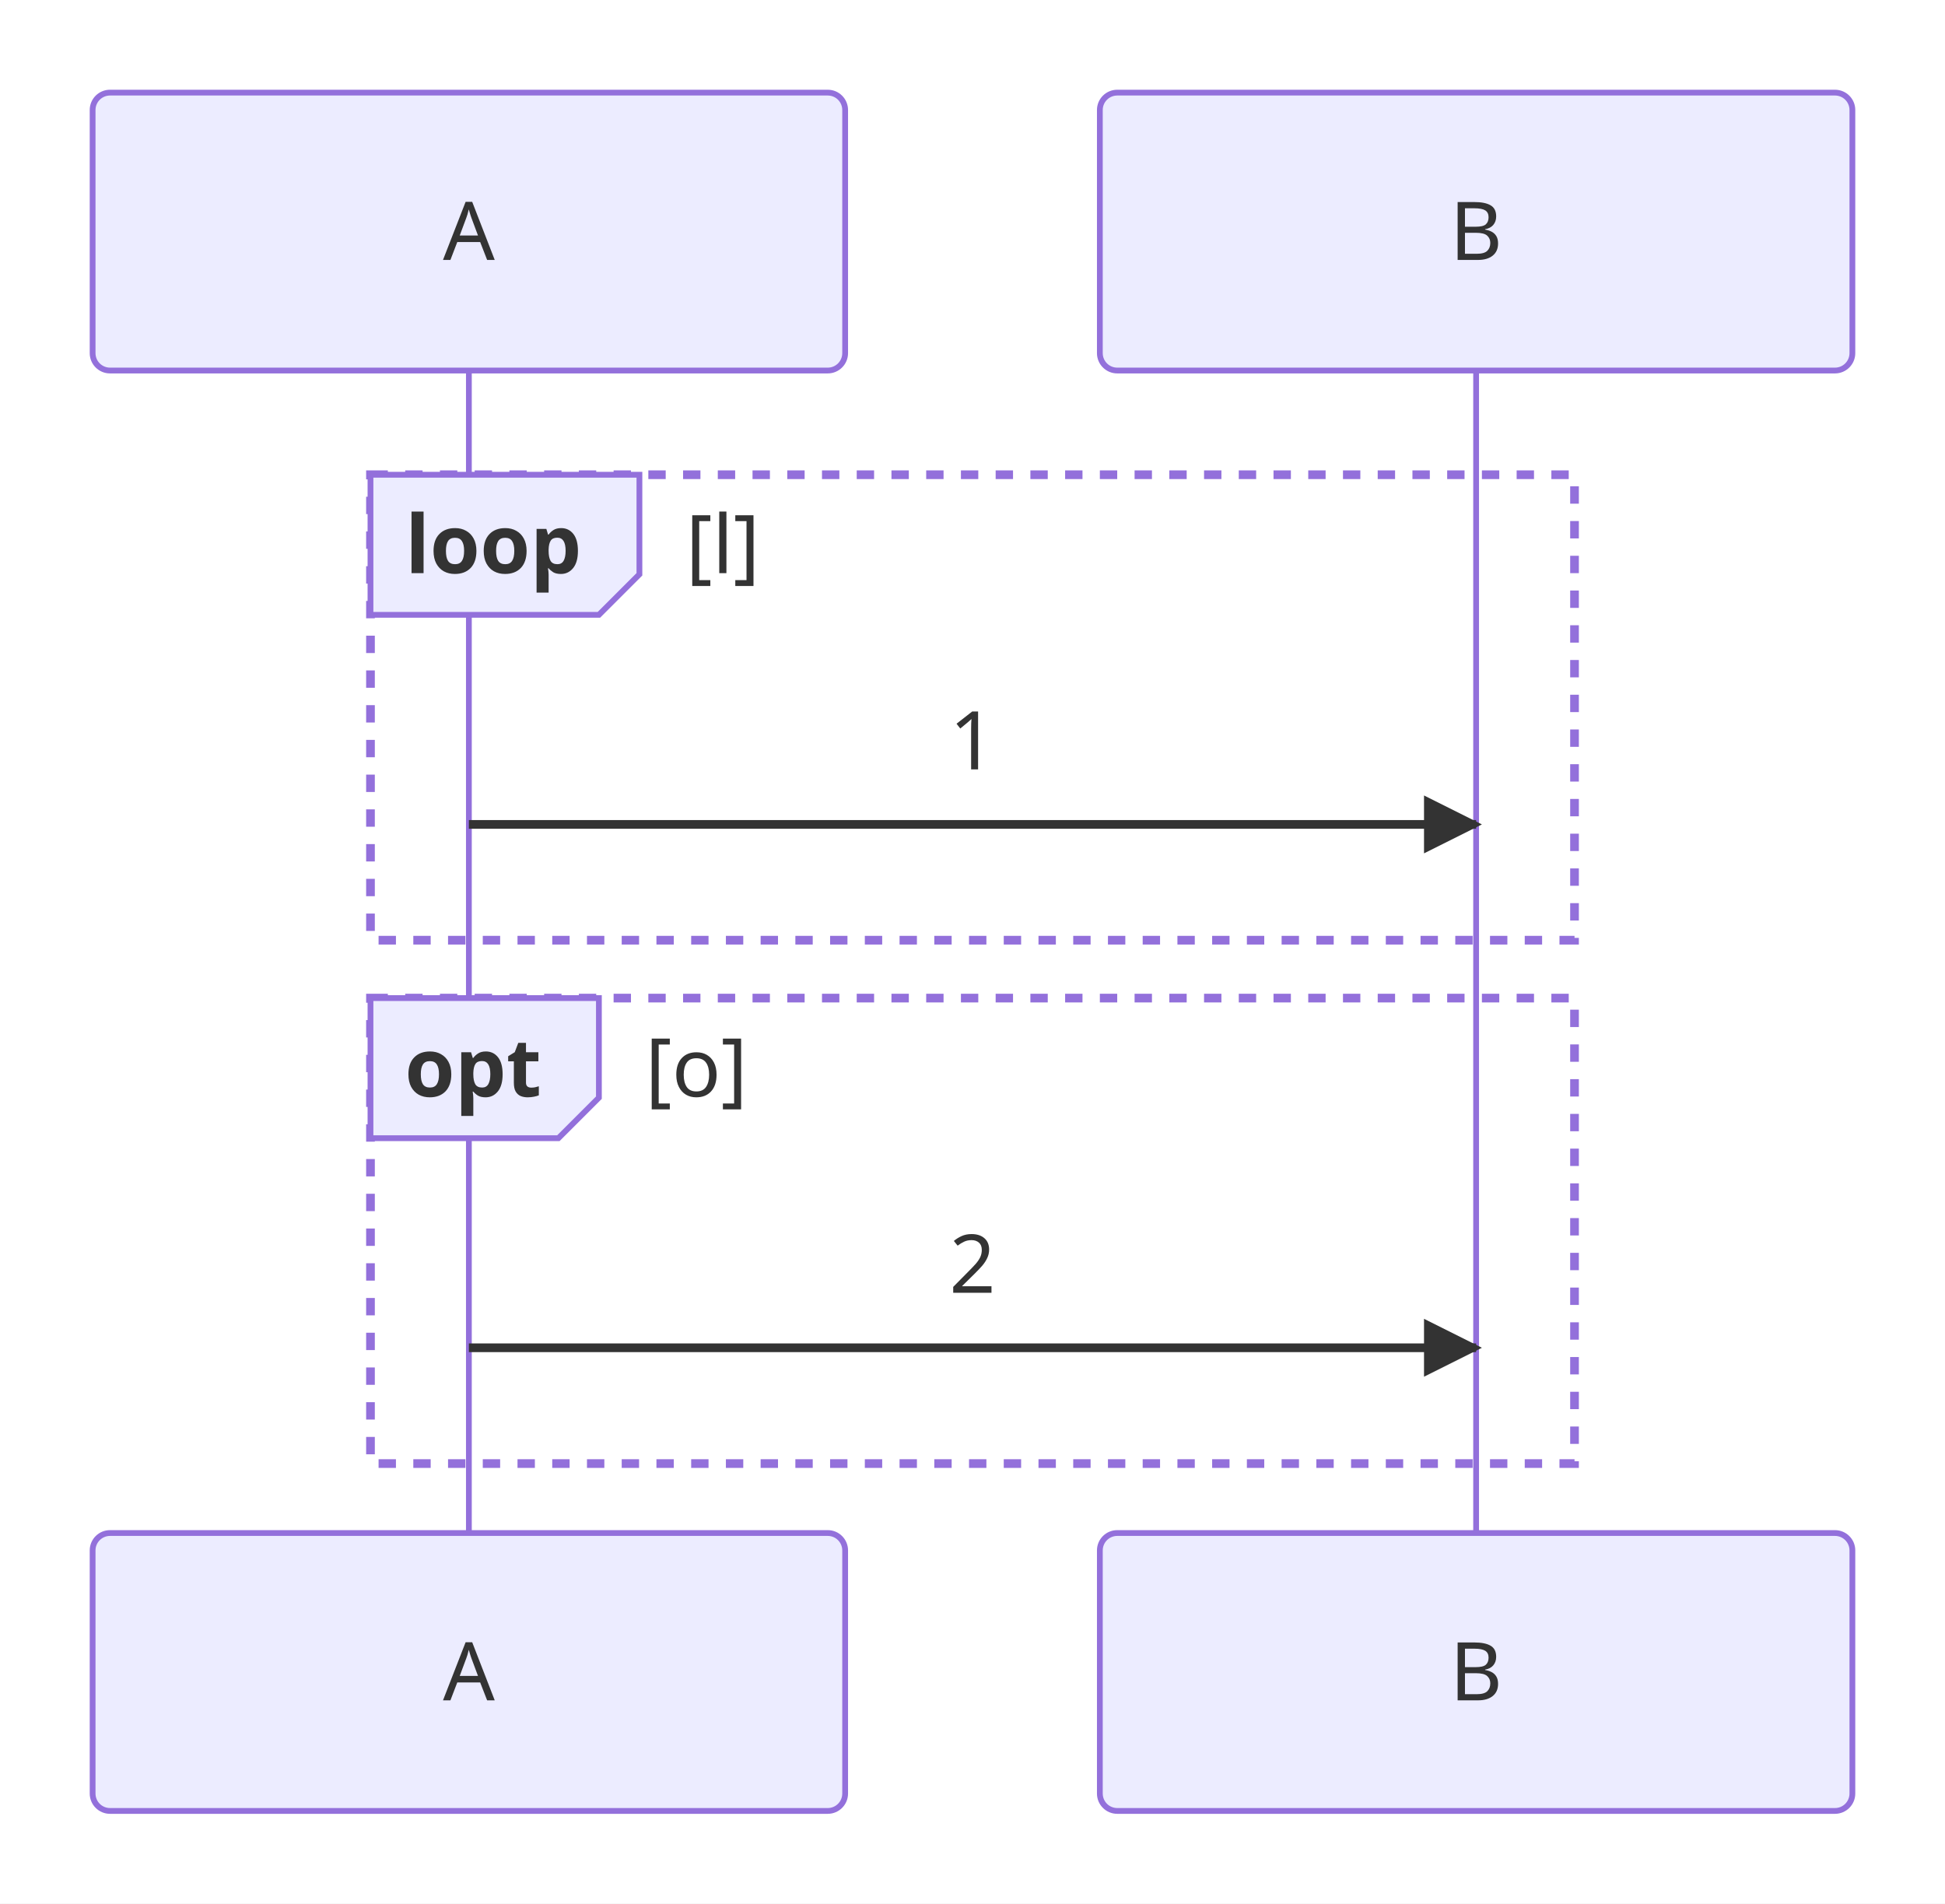
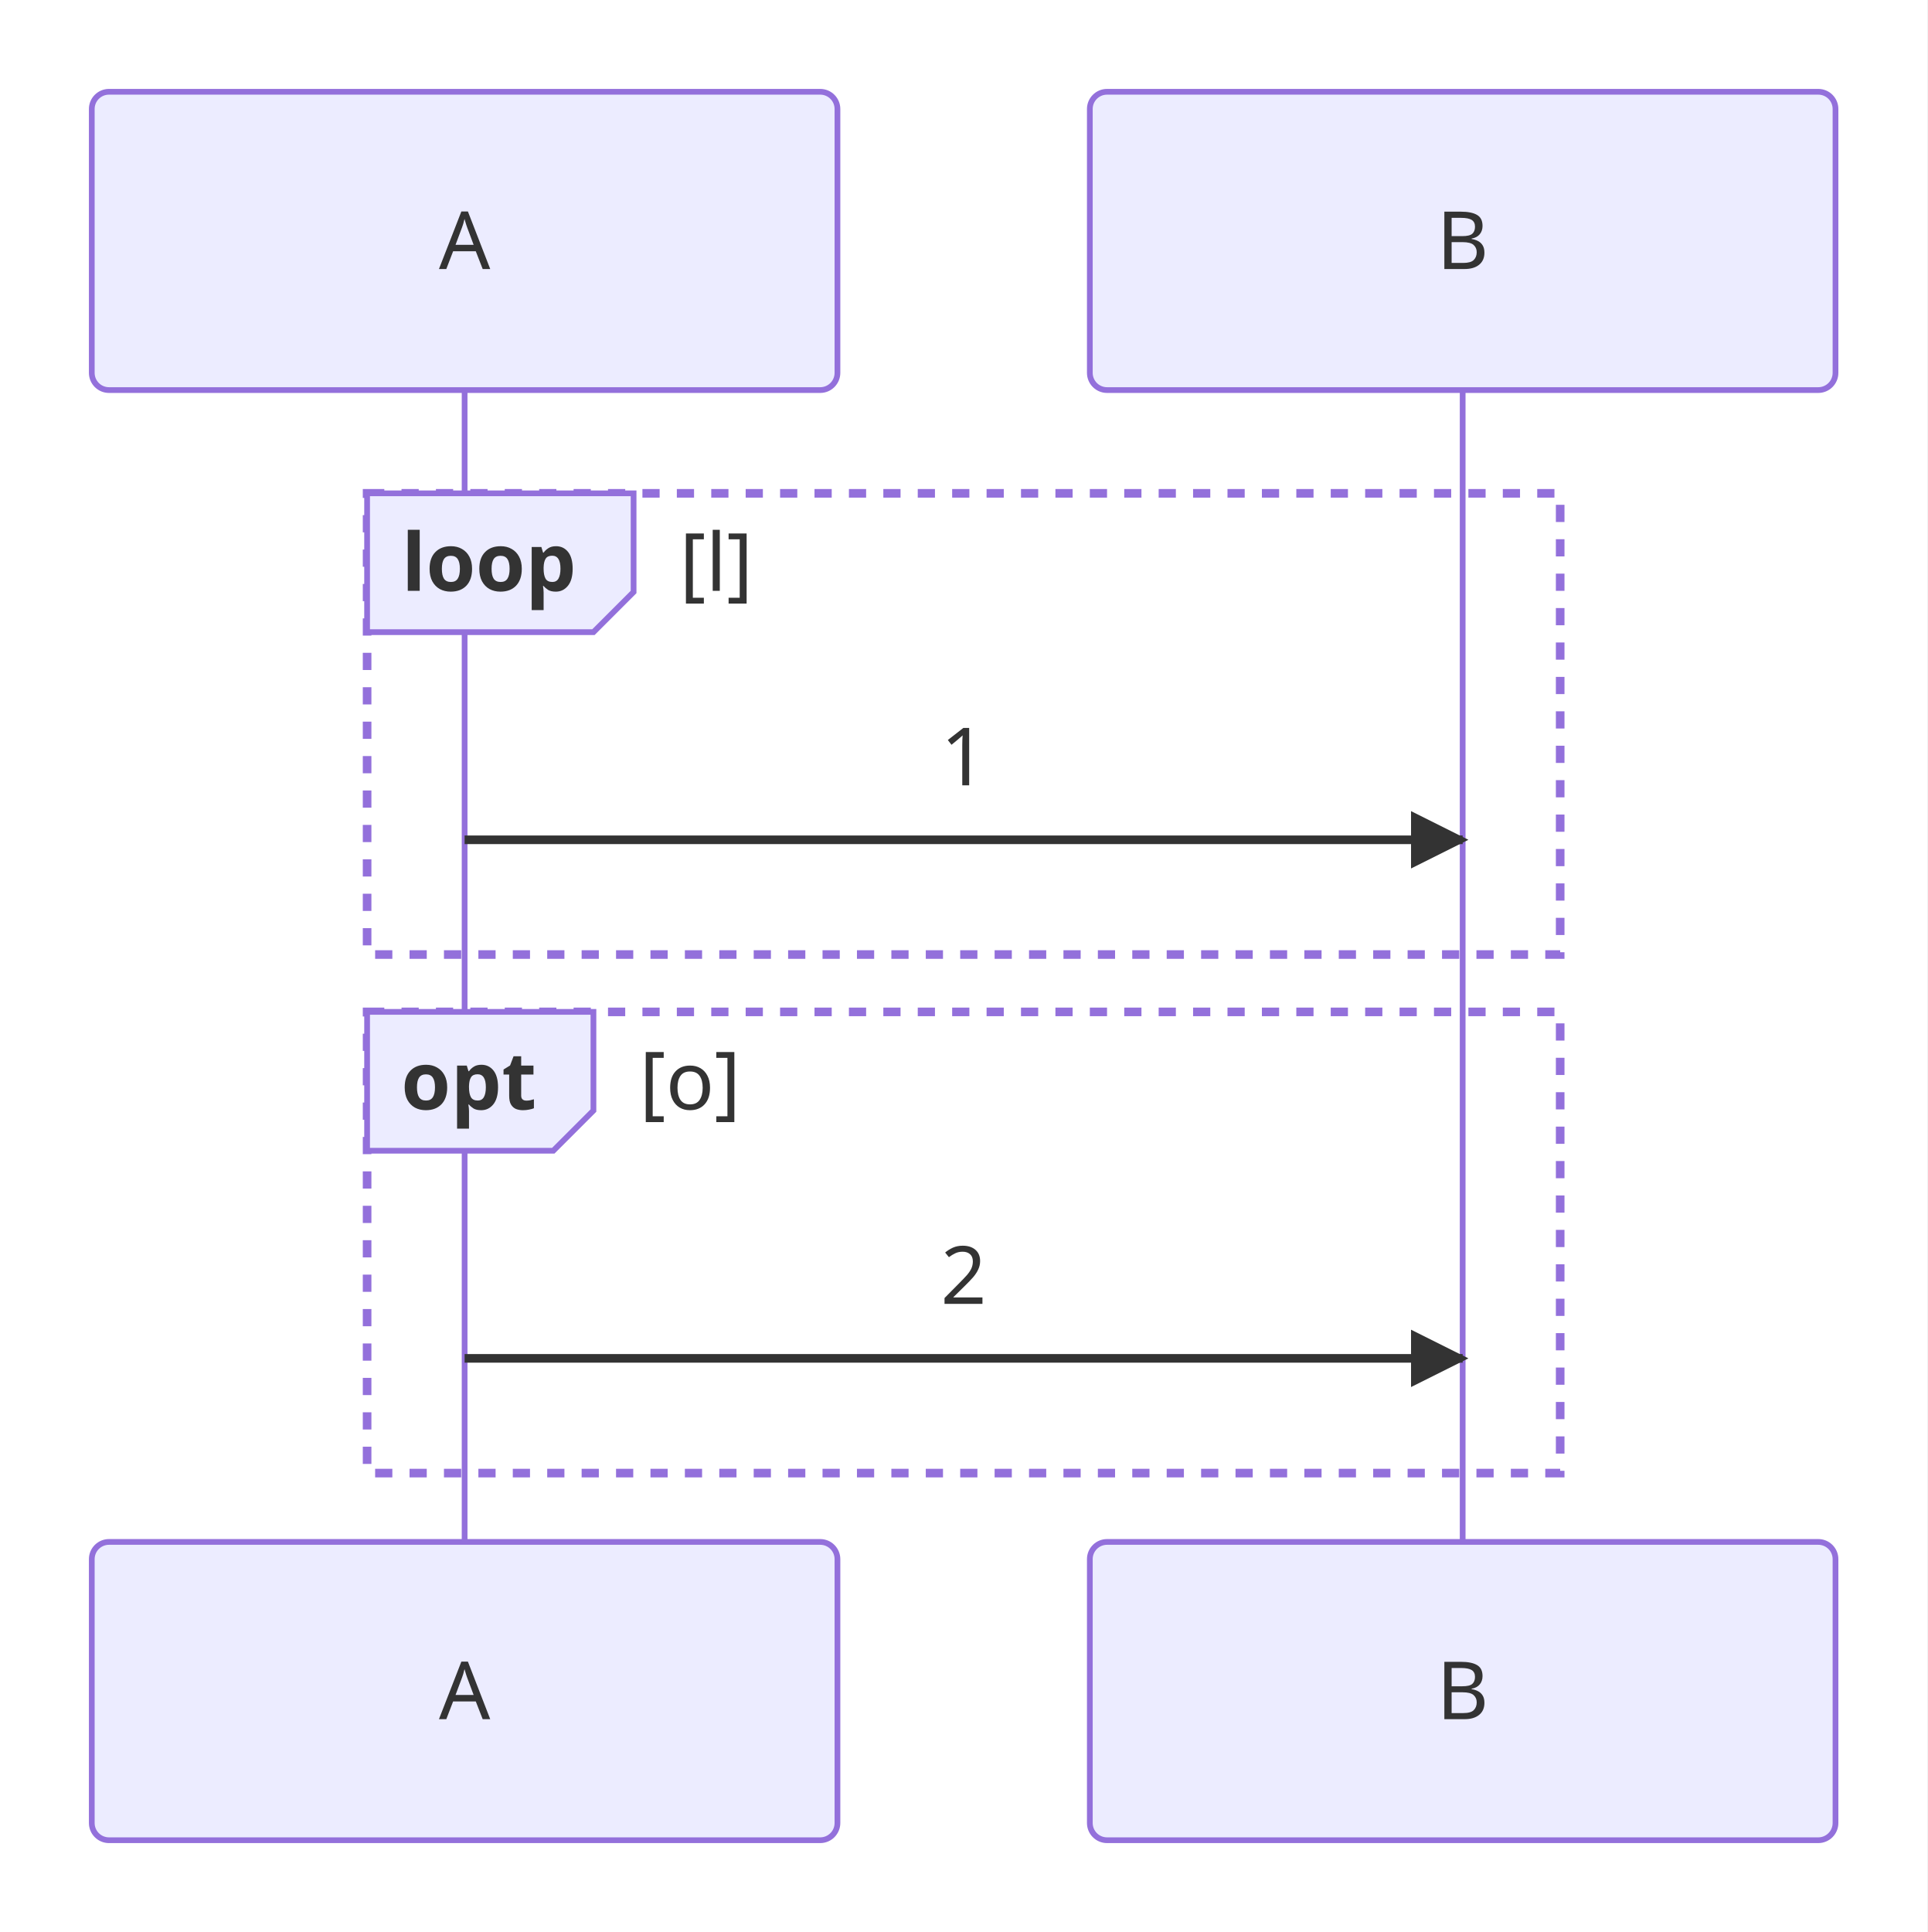
- <svg xmlns="http://www.w3.org/2000/svg" width="336" height="328.8" viewBox="0 0 336 328.8" font-family="sans-serif" font-size="14">
+ <svg xmlns="http://www.w3.org/2000/svg" width="336" height="336.8" viewBox="0 0 336 336.8" font-family="sans-serif" font-size="14">
  <defs>
    <marker id="m19jfupi-seq-arrow" viewBox="0 0 10 10" refX="9" refY="5" markerUnits="userSpaceOnUse" markerWidth="10" markerHeight="10" orient="auto-start-reverse">
      <path d="M0,0 L10,5 L0,10 z" fill="#333333" />
    </marker>
    <marker id="m19jfupi-seq-open" viewBox="0 0 10 10" refX="9" refY="5" markerUnits="userSpaceOnUse" markerWidth="11" markerHeight="11" orient="auto-start-reverse">
      <path d="M1,1 L9,5 L1,9" fill="none" stroke="#333333" stroke-width="1.5" />
    </marker>
  </defs>
  <rect width="100%" height="100%" fill="#ffffff" />
  <g transform="translate(16,16)">
-     <line x1="65" y1="48" x2="65" y2="248.8" stroke="#9370DB" />
-     <line x1="239" y1="48" x2="239" y2="248.8" stroke="#9370DB" />
-     <rect x="48" y="66" width="208" height="80.4" fill="none" stroke="#9370DB" stroke-width="1.5" stroke-dasharray="3,3" />
-     <polygon points="48,66 94.46,66 94.46,83.2 87.46,90.2 48,90.2" fill="#ECECFF" stroke="#9370DB" />
-     <text x="69.23" y="83" fill="#333333" text-anchor="middle" font-weight="bold">loop</text>
-     <text x="102.46" y="83" fill="#333333" text-anchor="start">[l]</text>
-     <rect x="48" y="156.4" width="208" height="80.4" fill="none" stroke="#9370DB" stroke-width="1.5" stroke-dasharray="3,3" />
-     <polygon points="48,156.4 87.46,156.4 87.46,173.6 80.46,180.6 48,180.6" fill="#ECECFF" stroke="#9370DB" />
-     <text x="65.73" y="173.4" fill="#333333" text-anchor="middle" font-weight="bold">opt</text>
-     <text x="95.46" y="173.4" fill="#333333" text-anchor="start">[o]</text>
-     <line x1="65" y1="126.4" x2="239" y2="126.4" stroke="#333333" stroke-width="1.5" marker-end="url(#m19jfupi-seq-arrow)" />
-     <text x="152" y="116.9" fill="#333333" text-anchor="middle">1</text>
-     <line x1="65" y1="216.8" x2="239" y2="216.8" stroke="#333333" stroke-width="1.5" marker-end="url(#m19jfupi-seq-arrow)" />
-     <text x="152" y="207.3" fill="#333333" text-anchor="middle">2</text>
-     <rect x="0" y="0" width="130" height="48" rx="3" fill="#ECECFF" stroke="#9370DB" />
-     <text x="65" y="28.9" fill="#333333" text-anchor="middle">A</text>
-     <rect x="0" y="248.8" width="130" height="48" rx="3" fill="#ECECFF" stroke="#9370DB" />
-     <text x="65" y="277.7" fill="#333333" text-anchor="middle">A</text>
-     <rect x="174" y="0" width="130" height="48" rx="3" fill="#ECECFF" stroke="#9370DB" />
-     <text x="239" y="28.9" fill="#333333" text-anchor="middle">B</text>
-     <rect x="174" y="248.8" width="130" height="48" rx="3" fill="#ECECFF" stroke="#9370DB" />
-     <text x="239" y="277.7" fill="#333333" text-anchor="middle">B</text>
+     <line x1="65" y1="52" x2="65" y2="252.8" stroke="#9370DB" />
+     <line x1="239" y1="52" x2="239" y2="252.8" stroke="#9370DB" />
+     <rect x="48" y="70" width="208" height="80.4" fill="none" stroke="#9370DB" stroke-width="1.5" stroke-dasharray="3,3" />
+     <polygon points="48,70 94.46,70 94.46,87.2 87.46,94.2 48,94.2" fill="#ECECFF" stroke="#9370DB" />
+     <text x="69.23" y="87" fill="#333333" text-anchor="middle" font-weight="bold">loop</text>
+     <text x="102.46" y="87" fill="#333333" text-anchor="start">[l]</text>
+     <rect x="48" y="160.4" width="208" height="80.4" fill="none" stroke="#9370DB" stroke-width="1.5" stroke-dasharray="3,3" />
+     <polygon points="48,160.4 87.46,160.4 87.46,177.6 80.46,184.6 48,184.6" fill="#ECECFF" stroke="#9370DB" />
+     <text x="65.73" y="177.4" fill="#333333" text-anchor="middle" font-weight="bold">opt</text>
+     <text x="95.46" y="177.4" fill="#333333" text-anchor="start">[o]</text>
+     <line x1="65" y1="130.4" x2="239" y2="130.4" stroke="#333333" stroke-width="1.5" marker-end="url(#m19jfupi-seq-arrow)" />
+     <text x="152" y="120.9" fill="#333333" text-anchor="middle">1</text>
+     <line x1="65" y1="220.8" x2="239" y2="220.8" stroke="#333333" stroke-width="1.5" marker-end="url(#m19jfupi-seq-arrow)" />
+     <text x="152" y="211.3" fill="#333333" text-anchor="middle">2</text>
+     <rect x="0" y="0" width="130" height="52" rx="3" fill="#ECECFF" stroke="#9370DB" />
+     <text x="65" y="30.9" fill="#333333" text-anchor="middle">A</text>
+     <rect x="0" y="252.8" width="130" height="52" rx="3" fill="#ECECFF" stroke="#9370DB" />
+     <text x="65" y="283.7" fill="#333333" text-anchor="middle">A</text>
+     <rect x="174" y="0" width="130" height="52" rx="3" fill="#ECECFF" stroke="#9370DB" />
+     <text x="239" y="30.9" fill="#333333" text-anchor="middle">B</text>
+     <rect x="174" y="252.8" width="130" height="52" rx="3" fill="#ECECFF" stroke="#9370DB" />
+     <text x="239" y="283.7" fill="#333333" text-anchor="middle">B</text>
  </g>
</svg>
